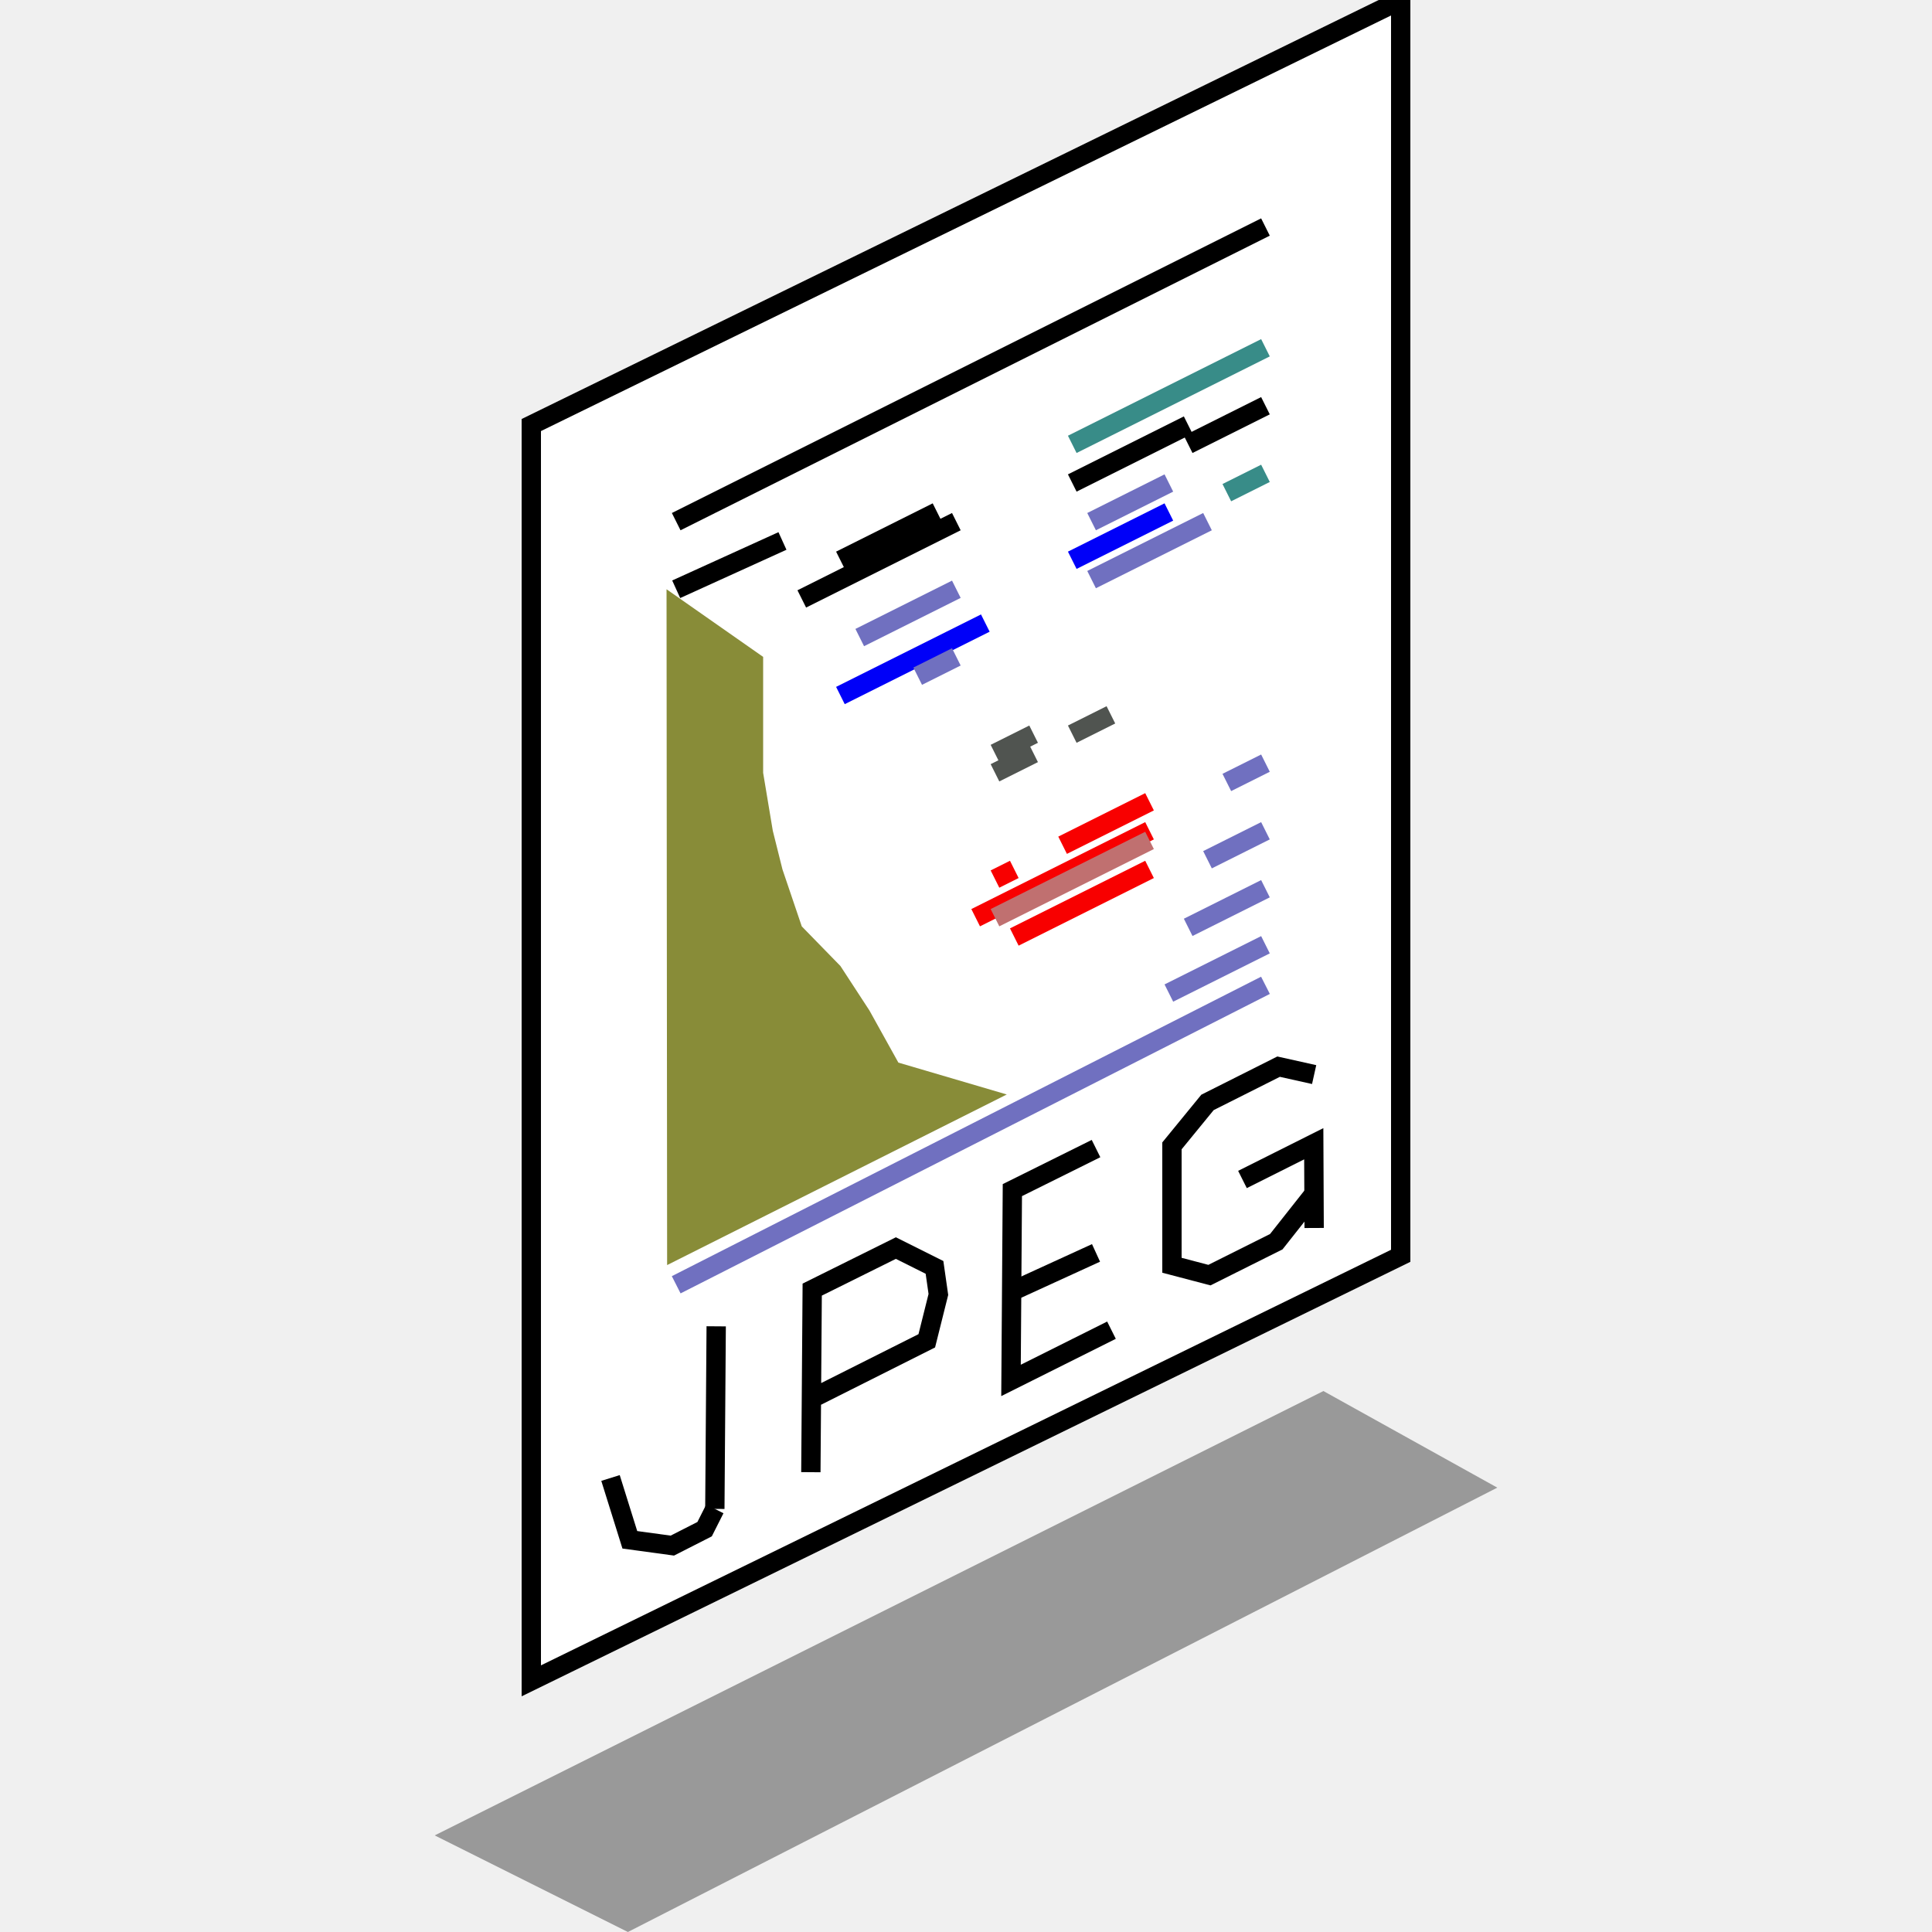
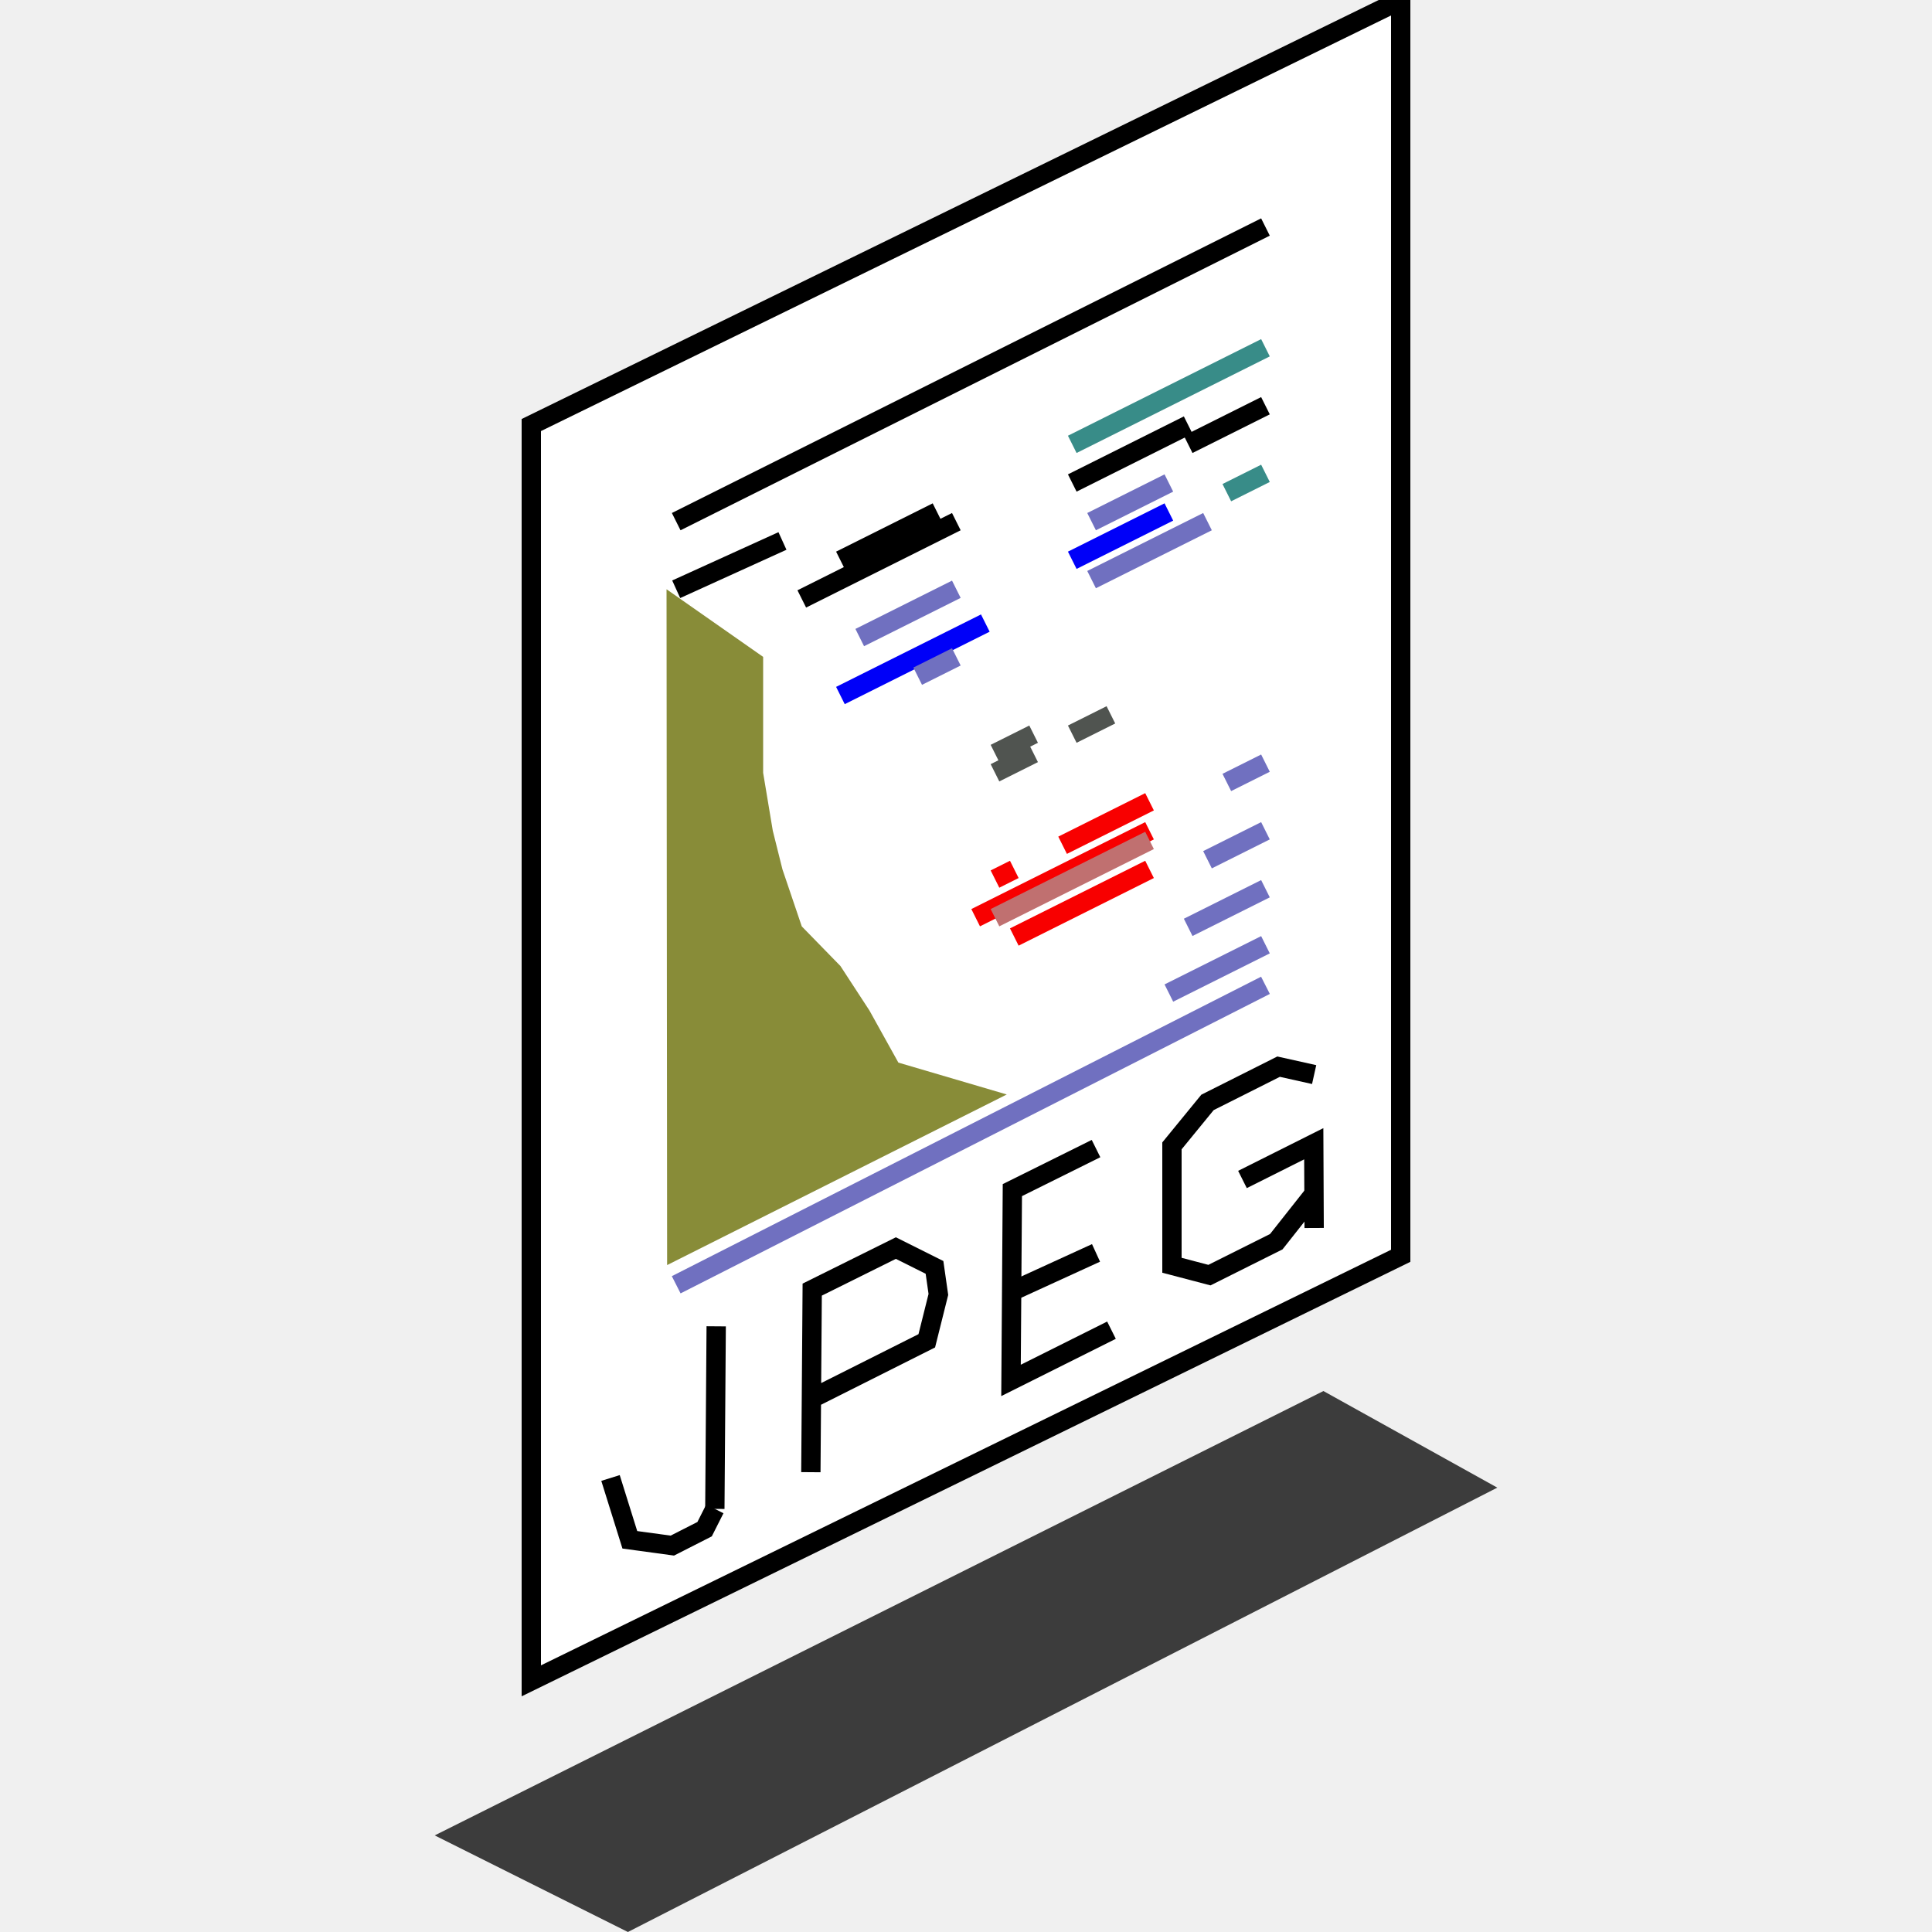
<svg xmlns="http://www.w3.org/2000/svg" width="50pt" height="50pt" viewBox="0 0 50 50" xml:space="preserve" id="svg2" version="1.1">
  <defs id="defs120" />
-   <g style="fill:#a7a7a7;fill-opacity:1;fill-rule:nonzero;stroke:none;stroke-miterlimit:4" id="Icon Shadow" transform="scale(0.5,0.5)">
-     <path id="path7" d="M 32.5,100 L 22.5,95 L 68.5,72 L 77.5,77 L 32.5,100 z " style="fill:#999999;fill-opacity:1" />
+   <g style="fill:#000000;fill-opacity:75%;fill-rule:nonzero;stroke:none;stroke-miterlimit:4" id="Icon Shadow" transform="scale(0.5,0.5)">
+     <path id="path7" d="M 32.5,100 L 22.5,95 L 68.5,72 L 77.5,77 L 32.5,100 z " style="fill:#000000;fill-opacity:75%" />
  </g>
  <g style="fill:#ffffff;fill-opacity:1;stroke:#000000;stroke-miterlimit:4" id="Icon" transform="scale(0.5,0.5)">
    <path id="path10" d="M 27.5,87 L 27.5,22 L 72.5,0 L 72.5,65 L 27.5,87 z " />
  </g>
  <g style="fill:#888c38;fill-opacity:1;fill-rule:nonzero;stroke:none;stroke-miterlimit:4" id="Solid Poly " transform="scale(0.5,0.5)">
    <path id="path13" d="M 34.53,65.48 L 34.5,30.5 L 39.5,34 L 39.5,37 L 39.5,40 L 40,43 L 40.5,45 L 41.5,47.95 L 43.5,50 L 45,52.3 L 46.5,55 L 52.11,56.65 L 34.53,65.48 z " />
  </g>
  <g style="fill:none;fill-opacity:1;stroke:#7070c0;stroke-miterlimit:4" id="Line 1 Drop Over Poly" transform="scale(0.5,0.5)">
    <path id="path16" d="M 35,66.5 L 65.5,51" />
  </g>
  <g style="fill:none;fill-opacity:1;stroke:#000000;stroke-miterlimit:4" id="Line 2" transform="scale(0.5,0.5)">
    <path id="path19" d="M 35,30.5 L 40.5,28" />
  </g>
  <g style="fill:none;fill-opacity:1;stroke:#000000;stroke-miterlimit:4" id="Line 3" transform="scale(0.5,0.5)">
    <path id="path22" d="M 35,27 L 65.5,11.75" />
  </g>
  <g style="fill:none;fill-opacity:1;stroke:#388c88;stroke-miterlimit:4" id="Line 4" transform="scale(0.5,0.5)">
    <path id="path25" d="M 55.5,23 L 65.5,18" />
  </g>
  <g style="fill:none;fill-opacity:1;stroke:#000000;stroke-miterlimit:4" id="Line 5" transform="scale(0.5,0.5)">
    <path id="path28" d="M 55.5,25 L 61.5,22" />
  </g>
  <g style="fill:none;fill-opacity:1;stroke:#000000;stroke-miterlimit:4" id="Line 6" transform="scale(0.5,0.5)">
    <path id="path31" d="M 61.5,23 L 65.5,21" />
  </g>
  <g style="fill:none;fill-opacity:1;stroke:#7070c0;stroke-miterlimit:4" id="Line 7" transform="scale(0.5,0.5)">
    <path id="path34" d="M 56.5,27 L 60.5,25" />
  </g>
  <g style="fill:none;fill-opacity:1;stroke:#0000f8;stroke-miterlimit:4" id="Line 8" transform="scale(0.5,0.5)">
    <path id="path37" d="M 55.5,29 L 60.5,26.5" />
  </g>
  <g style="fill:none;fill-opacity:1;stroke:#388c88;stroke-miterlimit:4" id="Line 9" transform="scale(0.5,0.5)">
    <path id="path40" d="M 63.5,25.5 L 65.5,24.5" />
  </g>
  <g style="fill:none;fill-opacity:1;stroke:#7070c0;stroke-miterlimit:4" id="Line 10" transform="scale(0.5,0.5)">
    <path id="path43" d="M 56.5,30 L 62.5,27" />
  </g>
  <g style="fill:none;fill-opacity:1;stroke:#7070c0;stroke-miterlimit:4" id="Line 11" transform="scale(0.5,0.5)">
    <path id="path46" d="M 63.5,40.5 L 65.5,39.5" />
  </g>
  <g style="fill:none;fill-opacity:1;stroke:#7070c0;stroke-miterlimit:4" id="Line 12" transform="scale(0.5,0.5)">
    <path id="path49" d="M 62.5,44.5 L 65.5,43" />
  </g>
  <g style="fill:none;fill-opacity:1;stroke:#7070c0;stroke-miterlimit:4" id="Line 13" transform="scale(0.5,0.5)">
    <path id="path52" d="M 61.5,48 L 65.5,46" />
  </g>
  <g style="fill:none;fill-opacity:1;stroke:#7070c0;stroke-miterlimit:4" id="Line 14" transform="scale(0.5,0.5)">
    <path id="path55" d="M 60.5,51.4 L 65.5,48.9" />
  </g>
  <g style="fill:none;fill-opacity:1;stroke:#000000;stroke-miterlimit:4" id="Line 15" transform="scale(0.5,0.5)">
    <path id="path58" d="M 43.5,29 L 48.5,26.5" />
  </g>
  <g style="fill:none;fill-opacity:1;stroke:#000000;stroke-miterlimit:4" id="Line 16" transform="scale(0.5,0.5)">
    <path id="path61" d="M 41.5,31 L 49.5,27" />
  </g>
  <g style="fill:none;fill-opacity:1;stroke:#7070c0;stroke-miterlimit:4" id="Line 17" transform="scale(0.5,0.5)">
    <path id="path64" d="M 44.5,33 L 49.5,30.5" />
  </g>
  <g style="fill:none;fill-opacity:1;stroke:#0000f8;stroke-miterlimit:4" id="Line 18" transform="scale(0.5,0.5)">
    <path id="path67" d="M 43.5,36 L 51,32.25" />
  </g>
  <g style="fill:none;fill-opacity:1;stroke:#7070c0;stroke-miterlimit:4" id="Line 19" transform="scale(0.5,0.5)">
    <path id="path70" d="M 47.5,35 L 49.5,34" />
  </g>
  <g style="fill:none;fill-opacity:1;stroke:#505450;stroke-miterlimit:4" id="Line 20" transform="scale(0.5,0.5)">
    <path id="path73" d="M 51.5,39 L 53.5,38" />
  </g>
  <g style="fill:none;fill-opacity:1;stroke:#505450;stroke-miterlimit:4" id="Line 21" transform="scale(0.5,0.5)">
    <path id="path76" d="M 51.5,40 L 53.5,39" />
  </g>
  <g style="fill:none;fill-opacity:1;stroke:#505450;stroke-miterlimit:4" id="Line 22" transform="scale(0.5,0.5)">
    <path id="path79" d="M 55.5,38 L 57.5,37" />
  </g>
  <g style="fill:none;fill-opacity:1;stroke:#f80000;stroke-miterlimit:4" id="Line 23" transform="scale(0.5,0.5)">
    <path id="path82" d="M 51.5,45.5 L 52.5,45" />
  </g>
  <g style="fill:none;fill-opacity:1;stroke:#f80000;stroke-miterlimit:4" id="Line 24" transform="scale(0.5,0.5)">
    <path id="path85" d="M 55,43.75 L 59.5,41.5" />
  </g>
  <g style="fill:none;fill-opacity:1;stroke:#f80000;stroke-miterlimit:4" id="Line 25" transform="scale(0.5,0.5)">
    <path id="path88" d="M 50.5,47.5 L 59.5,43" />
  </g>
  <g style="fill:none;fill-opacity:1;stroke:#c07070;stroke-miterlimit:4" id="Line 26" transform="scale(0.5,0.5)">
    <path id="path91" d="M 51.5,47.5 L 59.5,43.5" />
  </g>
  <g style="fill:none;fill-opacity:1;stroke:#f80000;stroke-miterlimit:4" id="Line 27" transform="scale(0.5,0.5)">
    <path id="path94" d="M 52.5,48.5 L 59.5,45" />
  </g>
  <g style="fill:none;fill-opacity:1;stroke:#000000;stroke-miterlimit:4" id="Path_60" transform="scale(0.5,0.5)">
    <path id="path97" d="M 68.02,61.79 L 66.06,64.27 L 62.6,66 L 60.66,65.49 L 60.66,59.31 L 62.5,57.06 L 66.18,55.21 L 68.02,55.62" />
  </g>
  <g style="fill:none;fill-opacity:1;stroke:#000000;stroke-miterlimit:4" id="Path_61" transform="scale(0.5,0.5)">
    <path id="path100" d="M 64.31,61.05 L 68,59.2 L 68.02,63.56" />
  </g>
  <g style="fill:none;fill-opacity:1;stroke:#000000;stroke-miterlimit:4" id="Path_59" transform="scale(0.5,0.5)">
    <path id="path103" d="M 41.97,76.2 L 42.04,66.75 L 46.37,64.6 L 48.37,65.6 L 48.57,67 L 47.97,69.4 L 42,72.4" />
  </g>
  <g style="fill:none;fill-opacity:1;stroke:#000000;stroke-miterlimit:4" id="g105" transform="scale(0.5,0.5)">
    <path id="path107" d="M 57.53,68.85 L 52.33,71.45 L 52.4,61.6 L 56.73,59.45" />
  </g>
  <g style="fill:none;fill-opacity:1;stroke:#000000;stroke-miterlimit:4" id="Path_34" transform="scale(0.5,0.5)">
    <path id="path110" d="M 52.36,66.85 L 52.36,66.85 L 56.73,64.85 L 56.73,64.85" />
  </g>
  <g style="fill:none;fill-opacity:1;stroke:#000000;stroke-miterlimit:4" id="g112" transform="scale(0.5,0.5)">
    <path id="path114" d="M 37,78.1 L 37.07,68.65" />
  </g>
  <g style="fill:none;fill-opacity:1;stroke:#000000;stroke-miterlimit:4" id="Path_36" transform="scale(0.5,0.5)">
    <path id="path117" d="M 37,78.1 L 37,78.1 L 36.47,79.15 L 34.8,80 L 32.6,79.7 L 31.6,76.5" />
  </g>
</svg>
